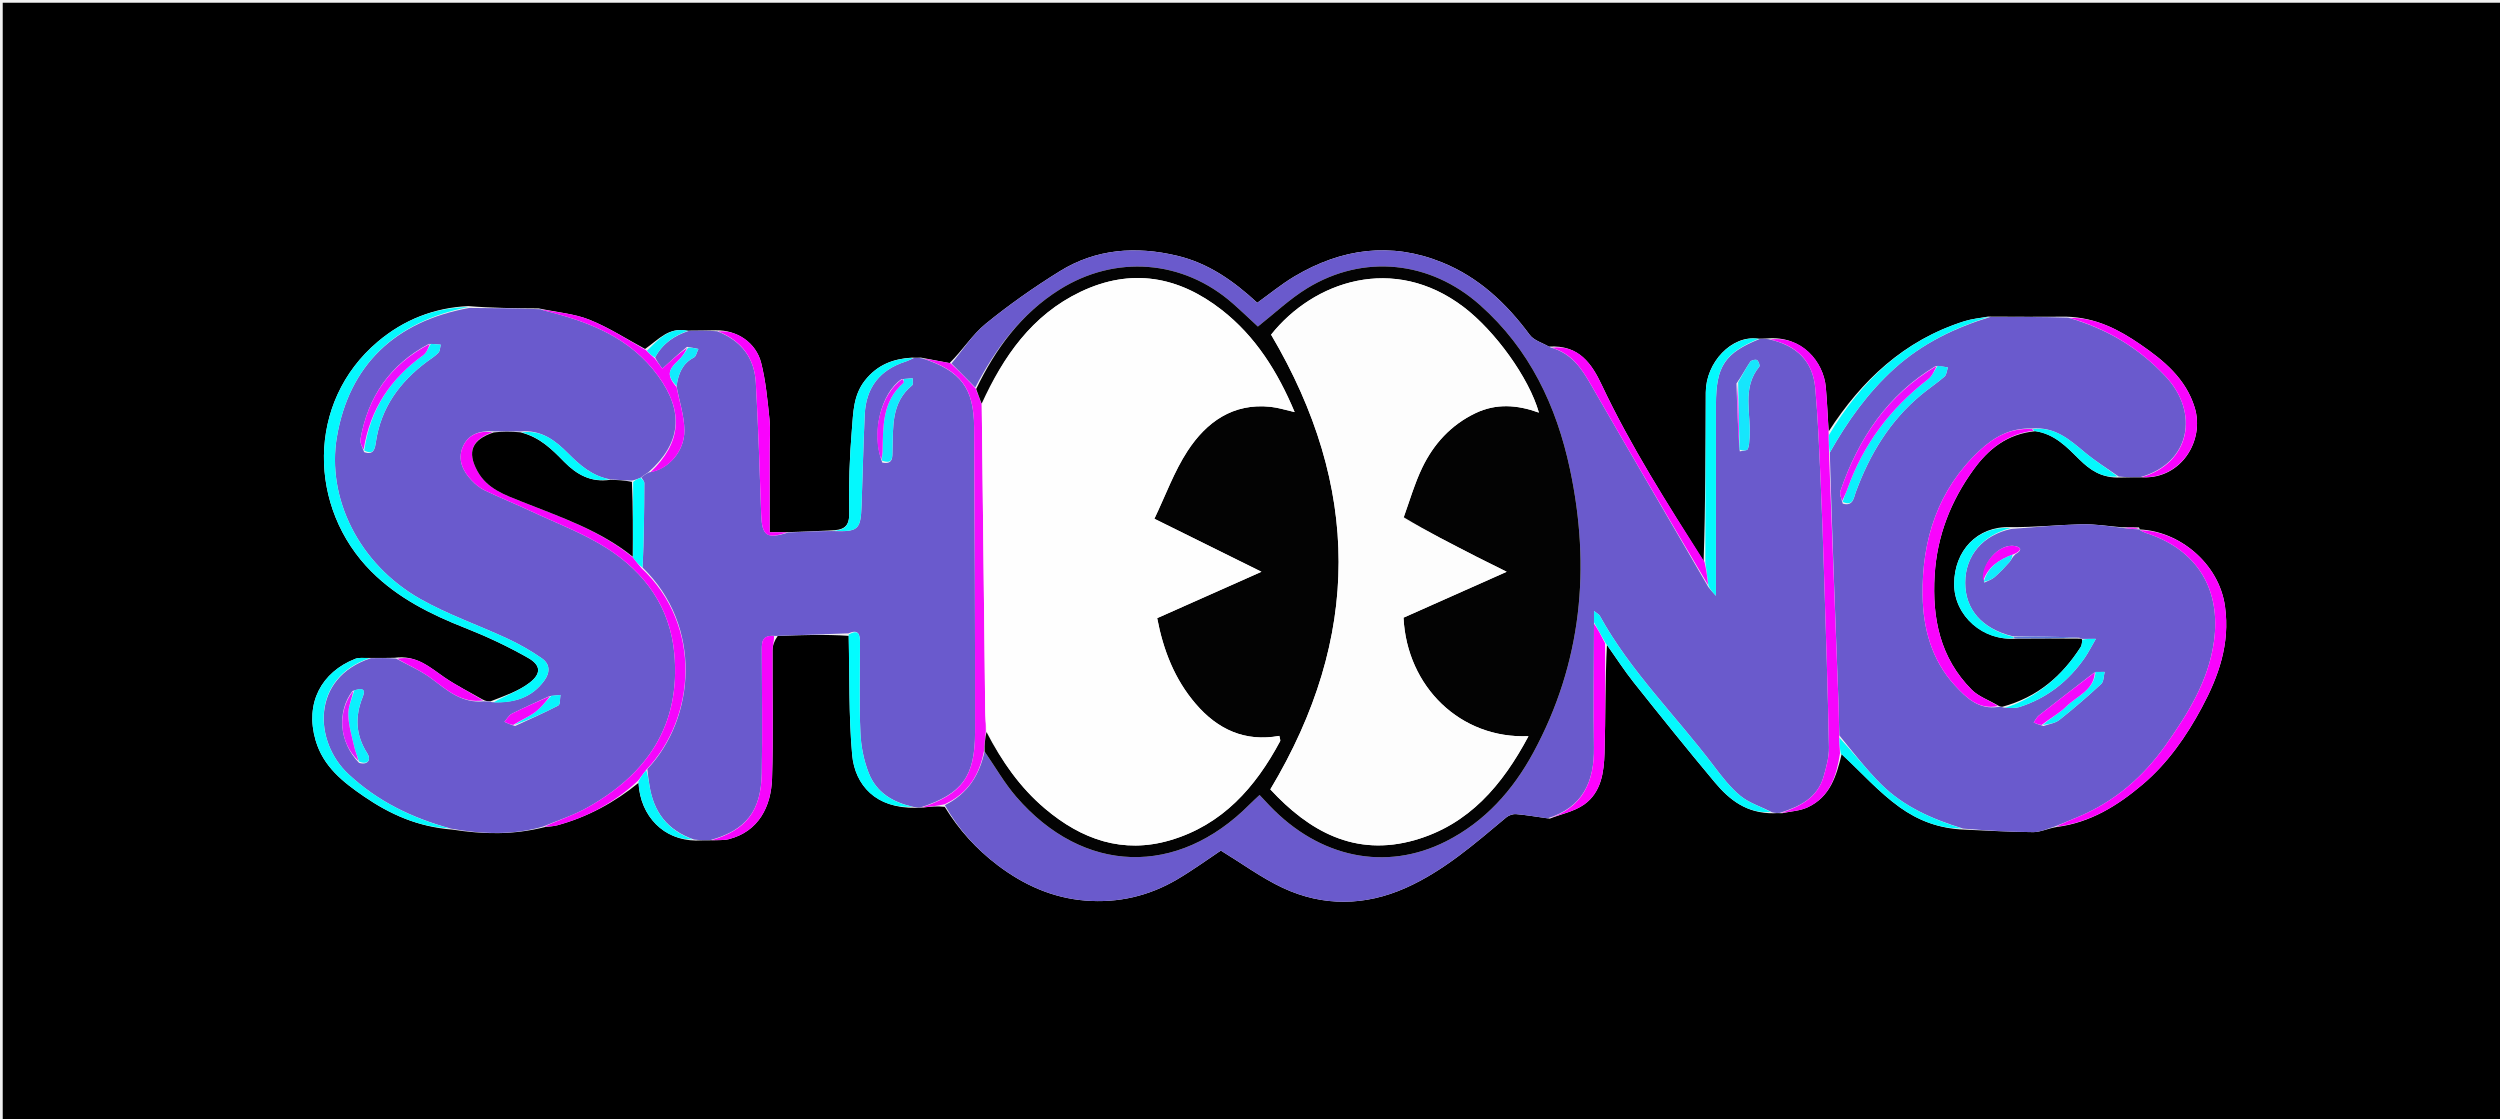
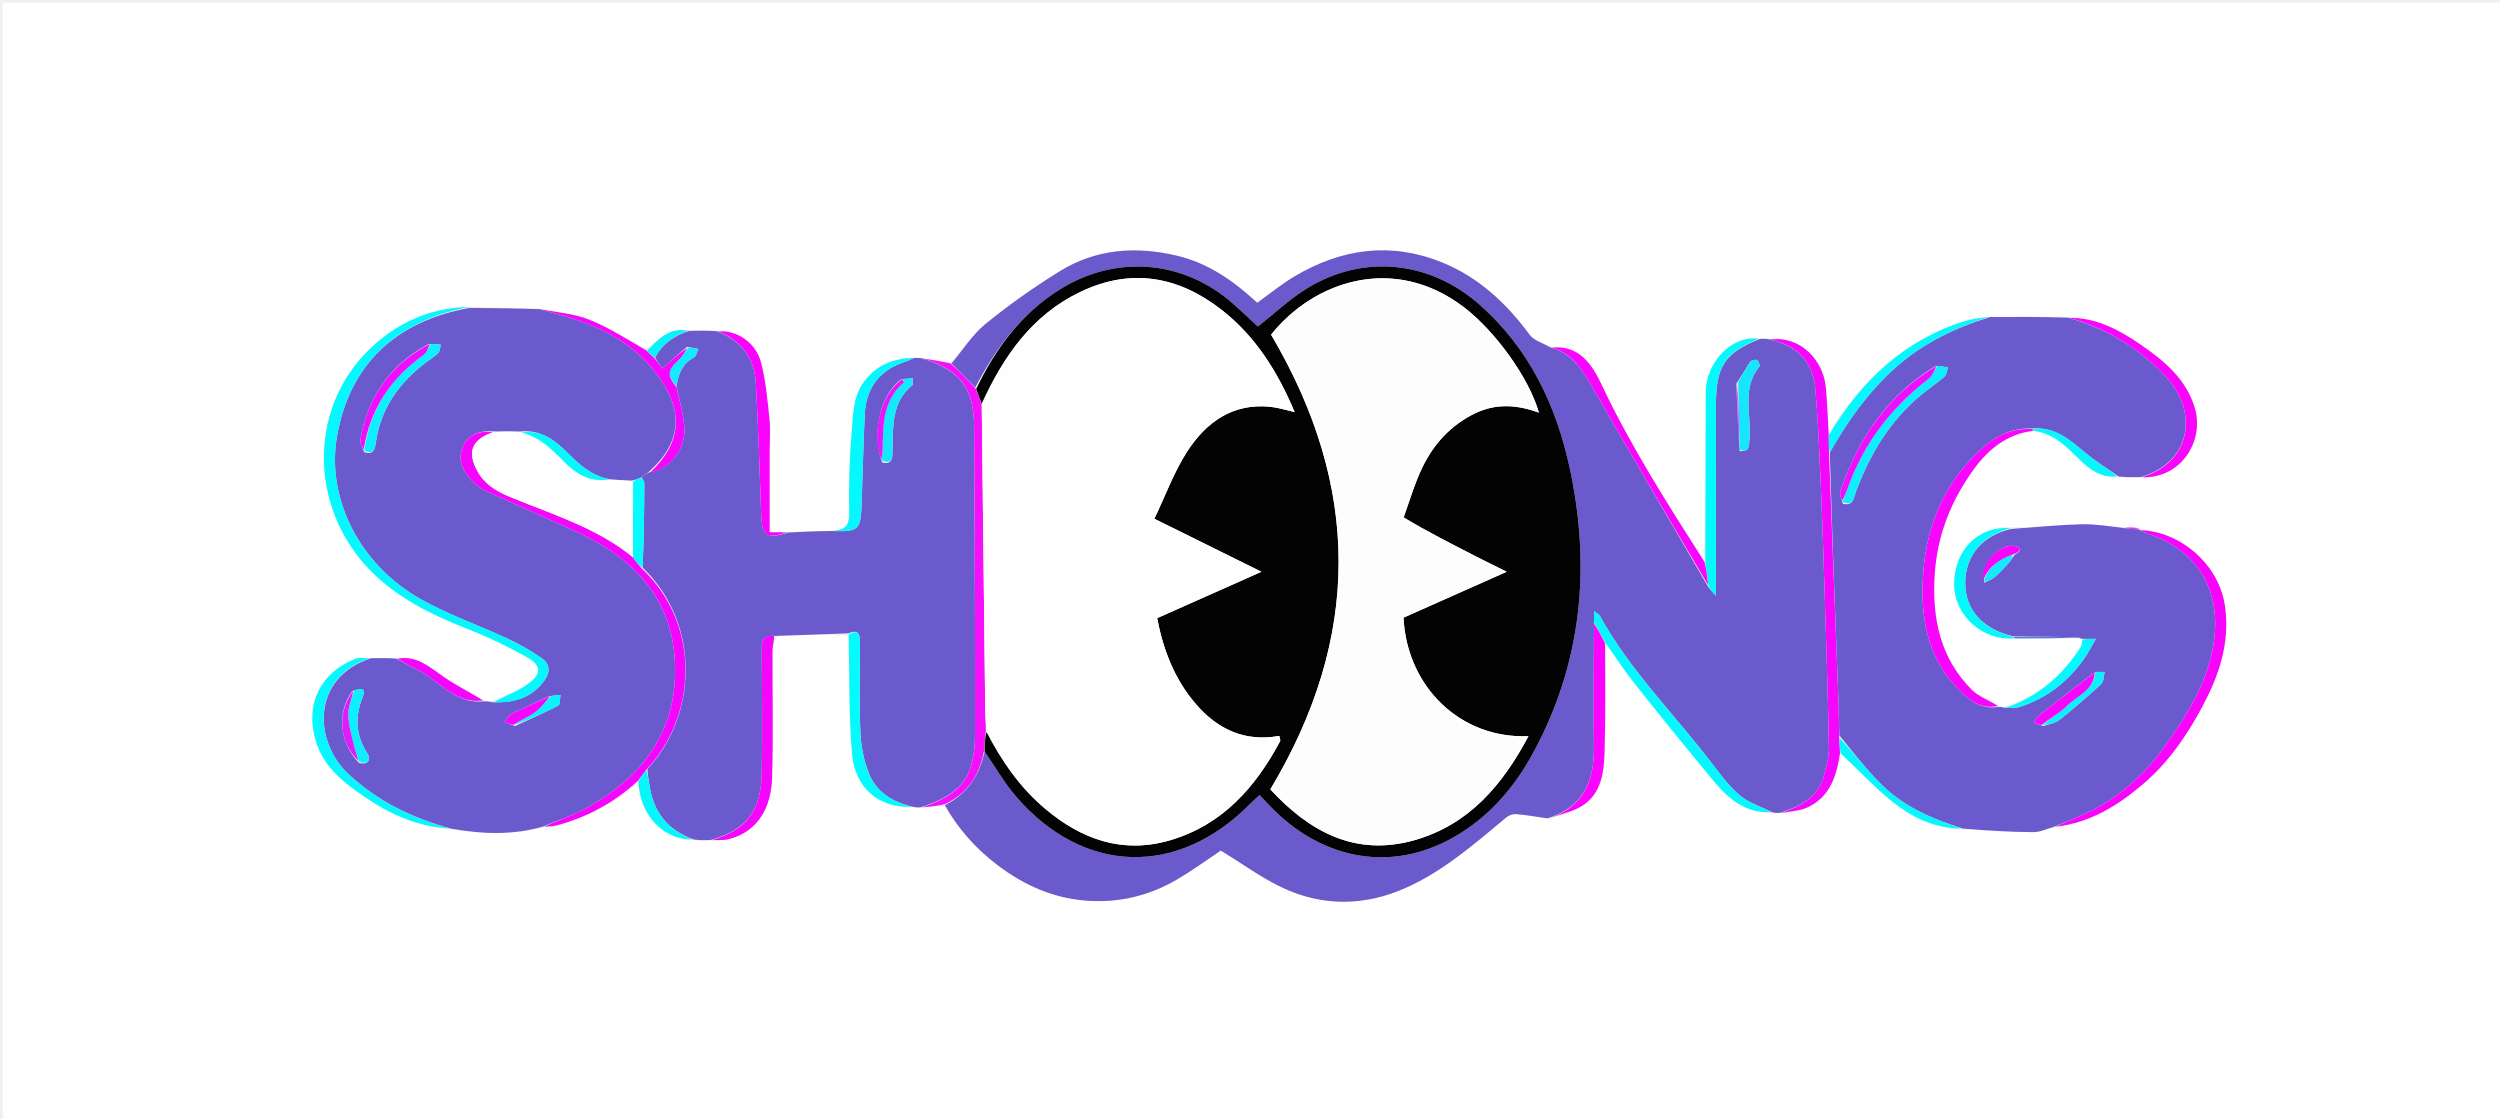
<svg xmlns="http://www.w3.org/2000/svg" version="1.1" id="Layer_1" x="0px" y="0px" width="100%" viewBox="0 0 916 410" enable-background="new 0 0 916 410" xml:space="preserve">
-   <path fill="#000000" opacity="1" stroke="none" d=" M548,411   C365.333,411 183.167,411 1,411   C1,274.333 1,137.667 1,1   C306.333,1 611.666,1 917,1   C917,137.667 917,274.333 917,411   C794.167,411 671.333,411 548,411  M738.868,233.996   C746.573,233.947 754.278,233.898 762.44,234.001   C762.44,234.001 762.917,234.071 762.983,234.81   C762.781,235.577 762.758,236.457 762.351,237.092   C755.581,247.644 746.61,255.431 733.72,258.942   C733.241,258.96 732.762,258.979 731.863,258.354   C728.677,256.5 724.911,255.222 722.406,252.694   C710.885,241.065 707.89,226.653 708.86,210.715   C709.739,196.263 714.796,183.546 723.093,172.071   C728.449,164.663 735.359,158.978 745.774,157.991   C752.747,158.96 757.231,163.729 761.895,168.348   C765.759,172.174 770.121,175.241 776.909,174.972   C779.367,174.918 781.825,174.863 785.087,174.897   C799.132,175.493 807.888,161.479 804.119,149.27   C800.837,138.638 792.725,132.032 784.241,126.206   C776.466,120.867 767.96,116.333 757.141,116.027   C747.83,116.067 738.519,116.106 728.323,116.01   C725.475,116.553 722.54,116.818 719.792,117.682   C697.619,124.655 681.965,139.52 670.029,158.074   C669.69,152.707 669.46,147.33 668.989,141.974   C668.155,132.49 660.133,122.906 647.458,124.007   C646.585,124.061 645.712,124.115 644.013,124.082   C634.504,122.756 625.03,132.76 624.995,143.787   C624.93,164.523 624.884,185.259 624.202,205.722   C610.97,184.611 597.538,163.639 586.869,141.018   C583.329,133.511 578.581,126.261 567.496,126.993   C565.124,125.594 562.01,124.744 560.504,122.705   C551.969,111.152 541.824,101.616 528.394,96.159   C509.573,88.512 491.51,91.075 474.352,101.24   C469.521,104.103 465.143,107.733 460.66,110.938   C451.844,102.802 442.675,96.42 431.333,93.713   C416.223,90.106 401.586,91.14 388.24,99.418   C378.831,105.255 369.697,111.67 361.121,118.662   C356.25,122.635 352.749,128.289 347.92,133.024   C344.696,132.412 341.471,131.8 337.418,131.023   C336.576,131.072 335.734,131.121 334.068,131.042   C327.212,131.458 321.457,133.668 316.939,139.374   C312.628,144.818 312.655,151.189 312.136,157.311   C311.273,167.493 310.944,177.761 311.153,187.977   C311.257,193.086 309.113,194.268 304.131,194.361   C299.041,194.606 293.951,194.852 287.988,195.004   C286.406,195.004 284.823,195.004 282.007,195.004   C282.007,184.783 282.007,175.098 282.007,165.413   C282.007,161.435 282.346,157.421 281.932,153.486   C281.208,146.595 280.583,139.609 278.881,132.927   C276.992,125.509 269.932,120.839 262.177,121.016   C258.951,121.081 255.725,121.145 251.727,121.157   C245.039,119.749 241.253,124.447 236.358,127.858   C229.58,124.224 223.044,119.986 215.947,117.148   C210.388,114.926 204.136,114.437 197.404,113   C188.928,112.943 180.452,112.886 171.569,112.153   C159.022,112.721 147.861,117.224 138.398,125.215   C112.175,147.362 112.817,186.187 136.132,209.467   C145.755,219.076 157.828,225.135 170.492,230.109   C178.393,233.213 186.15,236.868 193.522,241.065   C198.214,243.736 198.372,246.832 194.03,250.168   C190.083,253.2 185.095,254.876 179.74,256.961   C178.893,256.963 178.047,256.966 176.812,256.304   C172.122,253.612 167.236,251.206 162.792,248.156   C157.436,244.479 152.595,239.911 144.5,241.014   C141.634,241.065 138.769,241.116 135.073,241.074   C133.432,241.157 131.625,240.819 130.177,241.39   C117.763,246.284 111.652,257.618 115.64,271.271   C118.458,280.919 125.687,286.548 133.355,291.808   C142.895,298.352 153.228,303.005 165.829,303.977   C176.957,305.696 188.037,306.017 199.834,302.993   C201.274,302.802 202.758,302.772 204.147,302.394   C215.365,299.344 225.292,293.927 233.973,286.836   C234.55,299.409 243.681,307.873 254.906,307.973   C256.717,307.915 258.527,307.858 261.15,307.882   C263.105,307.762 265.138,307.948 267.002,307.473   C277.917,304.69 282.559,295.564 282.884,285.168   C283.373,269.556 282.98,253.918 283.056,238.291   C283.064,236.564 283.684,234.84 284.951,233.018   C293.593,232.698 302.234,232.377 310.984,232.979   C311.322,247.499 310.94,262.084 312.227,276.519   C313.232,287.798 321.12,296.261 335.583,295.982   C336.196,295.917 336.809,295.852 338.191,295.891   C340.748,295.589 343.304,295.288 346.148,295.632   C351.26,303.985 357.74,311.106 365.539,317.015   C375.095,324.255 385.691,329.018 397.752,329.978   C409.701,330.93 420.94,328.296 431.241,322.251   C437.103,318.811 442.615,314.773 447.311,311.651   C455.197,316.465 462.224,321.66 469.983,325.297   C484.829,332.257 500.226,331.953 515.114,325.301   C528.967,319.112 540.347,309.139 551.888,299.504   C552.811,298.734 554.329,298.196 555.506,298.297   C559.354,298.628 563.173,299.305 567.841,299.947   C572.097,298.26 576.877,297.307 580.491,294.723   C586.694,290.286 587.685,282.911 587.9,275.922   C588.308,262.627 588.109,249.314 588.792,236.275   C592.048,240.877 595.095,245.644 598.599,250.048   C608.407,262.376 618.267,274.668 628.382,286.743   C633.701,293.094 640.071,298.069 649.837,297.983   C650.612,297.932 651.388,297.88 652.977,297.966   C656.094,297.283 659.455,297.126 662.283,295.818   C670.591,291.976 672.898,284.233 674.792,276.273   C681.815,282.846 688.287,290.186 696.032,295.755   C702.598,300.476 710.457,303.677 719.852,303.978   C728.232,304.322 736.611,304.857 744.992,304.897   C747.597,304.909 750.208,303.578 753.687,302.991   C765.889,301.402 775.848,295.202 784.979,287.489   C794.233,279.673 801.106,269.752 806.728,259.281   C812.838,247.9 817.165,235.961 815.241,222.17   C813.037,206.371 798.381,194.593 783.998,193.997   C783.998,193.997 784.064,193.974 783.725,193.244   C781.849,193.218 779.973,193.192 777.384,193.183   C772.424,192.786 767.45,191.948 762.506,192.092   C753.98,192.34 745.472,193.199 736.543,193.15   C724.399,192.714 716.068,201.841 716.002,213.892   C715.936,225.817 726.884,235.003 738.868,233.996  z" />
+   <path fill="#ffffff" opacity="1" stroke="none" d=" M548,411   C365.333,411 183.167,411 1,411   C1,274.333 1,137.667 1,1   C306.333,1 611.666,1 917,1   C917,137.667 917,274.333 917,411   C794.167,411 671.333,411 548,411  M738.868,233.996   C746.573,233.947 754.278,233.898 762.44,234.001   C762.44,234.001 762.917,234.071 762.983,234.81   C762.781,235.577 762.758,236.457 762.351,237.092   C755.581,247.644 746.61,255.431 733.72,258.942   C733.241,258.96 732.762,258.979 731.863,258.354   C728.677,256.5 724.911,255.222 722.406,252.694   C710.885,241.065 707.89,226.653 708.86,210.715   C709.739,196.263 714.796,183.546 723.093,172.071   C728.449,164.663 735.359,158.978 745.774,157.991   C752.747,158.96 757.231,163.729 761.895,168.348   C765.759,172.174 770.121,175.241 776.909,174.972   C779.367,174.918 781.825,174.863 785.087,174.897   C799.132,175.493 807.888,161.479 804.119,149.27   C800.837,138.638 792.725,132.032 784.241,126.206   C776.466,120.867 767.96,116.333 757.141,116.027   C747.83,116.067 738.519,116.106 728.323,116.01   C725.475,116.553 722.54,116.818 719.792,117.682   C697.619,124.655 681.965,139.52 670.029,158.074   C669.69,152.707 669.46,147.33 668.989,141.974   C668.155,132.49 660.133,122.906 647.458,124.007   C646.585,124.061 645.712,124.115 644.013,124.082   C634.504,122.756 625.03,132.76 624.995,143.787   C624.93,164.523 624.884,185.259 624.202,205.722   C610.97,184.611 597.538,163.639 586.869,141.018   C583.329,133.511 578.581,126.261 567.496,126.993   C565.124,125.594 562.01,124.744 560.504,122.705   C551.969,111.152 541.824,101.616 528.394,96.159   C509.573,88.512 491.51,91.075 474.352,101.24   C469.521,104.103 465.143,107.733 460.66,110.938   C451.844,102.802 442.675,96.42 431.333,93.713   C416.223,90.106 401.586,91.14 388.24,99.418   C378.831,105.255 369.697,111.67 361.121,118.662   C356.25,122.635 352.749,128.289 347.92,133.024   C344.696,132.412 341.471,131.8 337.418,131.023   C336.576,131.072 335.734,131.121 334.068,131.042   C327.212,131.458 321.457,133.668 316.939,139.374   C312.628,144.818 312.655,151.189 312.136,157.311   C311.273,167.493 310.944,177.761 311.153,187.977   C311.257,193.086 309.113,194.268 304.131,194.361   C299.041,194.606 293.951,194.852 287.988,195.004   C286.406,195.004 284.823,195.004 282.007,195.004   C282.007,184.783 282.007,175.098 282.007,165.413   C282.007,161.435 282.346,157.421 281.932,153.486   C281.208,146.595 280.583,139.609 278.881,132.927   C276.992,125.509 269.932,120.839 262.177,121.016   C258.951,121.081 255.725,121.145 251.727,121.157   C245.039,119.749 241.253,124.447 236.358,127.858   C229.58,124.224 223.044,119.986 215.947,117.148   C210.388,114.926 204.136,114.437 197.404,113   C188.928,112.943 180.452,112.886 171.569,112.153   C159.022,112.721 147.861,117.224 138.398,125.215   C112.175,147.362 112.817,186.187 136.132,209.467   C145.755,219.076 157.828,225.135 170.492,230.109   C178.393,233.213 186.15,236.868 193.522,241.065   C198.214,243.736 198.372,246.832 194.03,250.168   C190.083,253.2 185.095,254.876 179.74,256.961   C178.893,256.963 178.047,256.966 176.812,256.304   C172.122,253.612 167.236,251.206 162.792,248.156   C157.436,244.479 152.595,239.911 144.5,241.014   C141.634,241.065 138.769,241.116 135.073,241.074   C133.432,241.157 131.625,240.819 130.177,241.39   C117.763,246.284 111.652,257.618 115.64,271.271   C118.458,280.919 125.687,286.548 133.355,291.808   C142.895,298.352 153.228,303.005 165.829,303.977   C176.957,305.696 188.037,306.017 199.834,302.993   C201.274,302.802 202.758,302.772 204.147,302.394   C215.365,299.344 225.292,293.927 233.973,286.836   C234.55,299.409 243.681,307.873 254.906,307.973   C256.717,307.915 258.527,307.858 261.15,307.882   C263.105,307.762 265.138,307.948 267.002,307.473   C277.917,304.69 282.559,295.564 282.884,285.168   C283.373,269.556 282.98,253.918 283.056,238.291   C283.064,236.564 283.684,234.84 284.951,233.018   C293.593,232.698 302.234,232.377 310.984,232.979   C311.322,247.499 310.94,262.084 312.227,276.519   C313.232,287.798 321.12,296.261 335.583,295.982   C336.196,295.917 336.809,295.852 338.191,295.891   C340.748,295.589 343.304,295.288 346.148,295.632   C351.26,303.985 357.74,311.106 365.539,317.015   C375.095,324.255 385.691,329.018 397.752,329.978   C409.701,330.93 420.94,328.296 431.241,322.251   C437.103,318.811 442.615,314.773 447.311,311.651   C455.197,316.465 462.224,321.66 469.983,325.297   C484.829,332.257 500.226,331.953 515.114,325.301   C528.967,319.112 540.347,309.139 551.888,299.504   C552.811,298.734 554.329,298.196 555.506,298.297   C559.354,298.628 563.173,299.305 567.841,299.947   C572.097,298.26 576.877,297.307 580.491,294.723   C586.694,290.286 587.685,282.911 587.9,275.922   C588.308,262.627 588.109,249.314 588.792,236.275   C592.048,240.877 595.095,245.644 598.599,250.048   C608.407,262.376 618.267,274.668 628.382,286.743   C633.701,293.094 640.071,298.069 649.837,297.983   C650.612,297.932 651.388,297.88 652.977,297.966   C656.094,297.283 659.455,297.126 662.283,295.818   C670.591,291.976 672.898,284.233 674.792,276.273   C681.815,282.846 688.287,290.186 696.032,295.755   C702.598,300.476 710.457,303.677 719.852,303.978   C728.232,304.322 736.611,304.857 744.992,304.897   C747.597,304.909 750.208,303.578 753.687,302.991   C765.889,301.402 775.848,295.202 784.979,287.489   C794.233,279.673 801.106,269.752 806.728,259.281   C812.838,247.9 817.165,235.961 815.241,222.17   C813.037,206.371 798.381,194.593 783.998,193.997   C783.998,193.997 784.064,193.974 783.725,193.244   C781.849,193.218 779.973,193.192 777.384,193.183   C772.424,192.786 767.45,191.948 762.506,192.092   C753.98,192.34 745.472,193.199 736.543,193.15   C724.399,192.714 716.068,201.841 716.002,213.892   C715.936,225.817 726.884,235.003 738.868,233.996  z" />
  <path fill="#6A5ACD" opacity="1" stroke="none" d=" M762.917,234.071   C762.917,234.071 762.44,234.001 761.892,233.664   C753.491,233.259 745.639,233.191 737.412,233.118   C726.15,230.368 720.02,223.273 720.056,213.459   C720.093,203.506 726.513,196.04 736.957,193.802   C745.472,193.199 753.98,192.34 762.506,192.092   C767.45,191.948 772.424,192.786 778,193.454   C780.432,193.809 782.248,193.891 784.064,193.974   C784.064,193.974 783.998,193.997 784.144,194.296   C785.23,194.92 786.167,195.251 787.109,195.57   C805.163,201.672 813.856,216.101 811.19,235.074   C809.149,249.594 801.641,261.503 793.459,273.083   C785.333,284.586 774.987,293.522 761.926,299.097   C758.904,300.386 755.854,301.609 752.816,302.862   C750.208,303.578 747.597,304.909 744.992,304.897   C736.611,304.857 728.232,304.322 719.247,303.602   C707.707,300.048 697.42,295.466 689.263,287.365   C683.791,281.93 679.07,275.739 673.927,269.434   C673.781,265.329 673.786,261.673 673.649,258.022   C672.497,227.346 671.318,196.671 670.434,165.824   C676.965,154.237 684.431,143.786 694.155,134.998   C704.317,125.815 716.266,120.09 729.208,116.146   C738.519,116.106 747.83,116.067 757.772,116.39   C772.023,120.456 783.577,127.445 793.318,137.744   C806.038,151.192 802.49,169.694 784.283,174.808   C781.825,174.863 779.367,174.918 776.301,174.604   C771.808,171.483 767.732,168.961 764.083,165.926   C758.421,161.219 753.005,156.256 744.442,157.017   C736.504,156.724 730.498,160.237 725.323,165.08   C710.024,179.397 704.155,197.748 704.438,218.077   C704.606,230.186 707.722,241.859 716.264,251.126   C720.466,255.684 725.08,260.185 732.283,258.998   C732.762,258.979 733.241,258.96 734.279,259.288   C736.616,259.43 738.488,259.52 740.153,258.975   C750.102,255.72 757.921,249.558 763.86,241.001   C765.207,239.061 766.266,236.92 767.924,234.071   C765.458,234.071 764.188,234.071 762.917,234.071  M727.053,213.487   C728.31,212.832 729.745,212.381 730.787,211.478   C732.74,209.784 734.527,207.883 736.256,205.954   C736.93,205.201 737.261,204.141 738.532,202.985   C740.708,201.837 740.865,200.576 738.31,200.076   C732.507,198.94 725.417,206.834 727.053,213.487  M767.259,246.476   C760.515,251.688 753.752,256.875 747.052,262.142   C746.238,262.781 745.764,263.853 745.133,264.724   C746.074,265.132 747.015,265.54 748.739,266.016   C750.7,265.296 753.005,265.011 754.559,263.778   C759.842,259.589 764.954,255.167 769.898,250.583   C770.854,249.697 770.759,247.679 771.149,246.183   C770.037,246.181 768.926,246.18 767.259,246.476  M709.271,134.09   C691.533,144.68 680.938,160.753 674.339,179.828   C673.934,180.999 674.635,182.553 675.204,184.54   C678.995,185.637 679.2,182.371 679.958,180.311   C685.04,166.494 692.401,154.237 703.845,144.722   C706.653,142.387 709.73,140.37 712.475,137.969   C713.263,137.279 713.321,135.756 713.714,134.615   C712.463,134.414 711.212,134.213 709.271,134.09  z" />
  <path fill="#6A5ACC" opacity="1" stroke="none" d=" M652.164,297.829   C651.388,297.88 650.612,297.932 649.259,297.618   C644.982,295.427 640.801,294.183 637.706,291.625   C633.917,288.492 630.802,284.436 627.805,280.471   C613.971,262.17 597.377,245.963 586.182,225.656   C585.865,225.08 585.109,224.746 584.04,223.878   C584.04,225.723 584.04,226.87 584.042,228.485   C584.016,243.93 583.794,258.91 584.019,273.884   C584.209,286.548 579.809,295.867 567.002,299.849   C563.173,299.305 559.354,298.628 555.506,298.297   C554.329,298.196 552.811,298.734 551.888,299.504   C540.347,309.139 528.967,319.112 515.114,325.301   C500.226,331.953 484.829,332.257 469.983,325.297   C462.224,321.66 455.197,316.465 447.311,311.651   C442.615,314.773 437.103,318.811 431.241,322.251   C420.94,328.296 409.701,330.93 397.752,329.978   C385.691,329.018 375.095,324.255 365.539,317.015   C357.74,311.106 351.26,303.985 346.199,295.02   C354.773,290.726 358.913,283.807 360.747,275.347   C364.724,281.111 368.051,286.969 372.375,291.965   C396.997,320.416 431.396,321.42 457.877,294.717   C459.003,293.582 460.201,292.52 461.507,291.289   C462.935,292.808 464.06,294.025 465.206,295.222   C483.517,314.356 507.763,319.39 529.761,308.295   C544.076,301.076 554.349,289.543 561.86,275.657   C579.595,242.868 582.9,208.001 575.246,171.977   C570.304,148.717 560.447,127.886 542.226,111.725   C524.039,95.595 499.625,92.949 478.919,105.639   C472.501,109.572 466.935,114.893 460.886,119.653   C457.976,116.968 454.864,113.973 451.622,111.127   C433.404,95.133 408.611,93.286 388.188,106.133   C374.151,114.964 364.818,127.67 357.334,141.977   C354.276,138.896 351.454,136.041 348.632,133.186   C352.749,128.289 356.25,122.635 361.121,118.662   C369.697,111.67 378.831,105.255 388.24,99.418   C401.586,91.14 416.223,90.106 431.333,93.713   C442.675,96.42 451.844,102.802 460.66,110.938   C465.143,107.733 469.521,104.103 474.352,101.24   C491.51,91.075 509.573,88.512 528.394,96.159   C541.824,101.616 551.969,111.152 560.504,122.705   C562.01,124.744 565.124,125.594 568.124,127.303   C576.018,129.53 579.596,135.178 583.069,141.214   C597.204,165.777 611.519,190.236 625.922,215.083   C626.831,216.249 627.586,217.067 628.72,218.294   C628.72,194.317 628.697,171.266 628.729,148.215   C628.749,134.098 631.991,129.318 644.84,124.169   C645.712,124.115 646.585,124.061 648.142,124.302   C658.435,126.607 664.232,132.428 665.112,142.212   C666.107,153.29 666.546,164.423 667.054,175.54   C667.6,187.502 667.993,199.471 668.37,211.44   C669.024,232.217 669.721,252.995 670.125,273.778   C670.195,277.339 669.167,281.004 668.179,284.488   C665.907,292.491 659.294,295.526 652.164,297.829  M636.235,140.509   C636.478,148.625 636.721,156.741 637.453,165.383   C638.458,165.134 640.061,165.17 640.345,164.576   C640.946,163.317 640.934,161.735 641.041,160.276   C641.684,151.562 638.067,142.268 644.616,134.317   C644.917,133.951 644.337,132.267 643.749,131.933   C643.192,131.616 641.666,131.987 641.292,132.543   C639.672,134.953 638.317,137.541 636.235,140.509  z" />
  <path fill="#6A5ACD" opacity="1" stroke="none" d=" M198.998,302.841   C188.037,306.017 176.957,305.696 165.207,303.608   C150.734,299.647 138.31,293.547 127.691,283.67   C114.943,271.813 113.892,248.347 135.903,241.166   C138.769,241.116 141.634,241.065 145.16,241.31   C149.954,243.927 154.404,245.831 158.149,248.665   C163.903,253.019 169.29,257.749 177.2,256.969   C178.047,256.966 178.893,256.963 180.379,257.278   C188.339,257.608 194.76,255.695 199.362,249.463   C201.685,246.317 201.547,243.31 198.501,241.191   C194.583,238.465 190.371,236.064 186.043,234.044   C175.363,229.059 164.074,225.197 153.877,219.396   C131.513,206.674 119.595,182.48 123.452,160.025   C127.936,133.929 144.58,117.74 171.977,112.829   C180.452,112.886 188.928,112.943 198.071,113.304   C199.059,113.696 199.379,113.789 199.701,113.869   C215.794,117.88 230.889,123.642 241.145,137.756   C250.685,150.886 249.614,162.327 237.572,173.021   C236.488,173.654 235.744,174.288 234.693,175.05   C233.589,175.501 232.792,175.823 231.535,176.084   C228.58,175.95 226.086,175.877 223.337,175.613   C216.889,174.342 212.502,170.478 208.232,166.2   C203.523,161.482 198.366,157.329 190.54,158.079   C187.067,158.053 184.043,158.084 180.608,158.052   C175.428,157.685 171.424,159.323 169.549,163.776   C167.593,168.421 169.548,172.593 172.839,176.04   C174.198,177.463 175.811,178.816 177.568,179.658   C183.102,182.308 188.804,184.605 194.358,187.215   C203.812,191.658 213.763,195.359 222.49,200.955   C236.345,209.839 245.538,222.565 247.072,239.533   C249.439,265.719 237.036,283.806 214.897,296.065   C209.884,298.842 204.313,300.609 198.998,302.841  M188.742,266.008   C194.046,263.541 199.411,261.188 204.586,258.476   C205.317,258.093 205.127,255.954 205.363,254.628   C204.235,254.732 203.106,254.836 201.284,255.067   C196.695,257.191 192.059,259.22 187.551,261.504   C186.426,262.074 185.718,263.465 184.818,264.479   C185.852,264.97 186.887,265.461 188.742,266.008  M129.134,253.181   C123.384,260.773 124.239,272.009 131.56,279.533   C134.917,280.451 135.994,278.262 134.615,276.111   C130.254,269.306 129.981,262.567 132.951,255.215   C134.026,252.553 132.874,251.899 129.134,253.181  M133.424,165.654   C137.013,166.968 137.394,164.195 137.721,161.98   C139.578,149.411 146.386,140.036 156.314,132.606   C157.771,131.515 159.376,130.561 160.614,129.26   C161.249,128.593 161.224,127.299 161.498,126.289   C160.285,126.184 159.072,126.079 157.153,126.003   C142.98,133.483 134.811,145.311 132.06,160.956   C131.836,162.228 132.66,163.684 133.424,165.654  z" />
  <path fill="#6A5ACD" opacity="1" stroke="none" d=" M235.001,174.922   C235.744,174.288 236.488,173.654 237.964,173.047   C244.988,171.946 250.852,165.245 250.772,157.66   C250.717,152.391 248.924,147.141 247.891,141.503   C248.556,136.858 250.038,133.178 254.217,131.006   C255.085,130.554 255.348,128.937 255.89,127.857   C254.612,127.587 253.334,127.316 251.706,127.086   C248.549,129.695 245.742,132.264 242.675,135.069   C242.012,134.171 240.959,132.746 240.024,130.98   C242.867,125.67 247.262,122.889 252.499,121.21   C255.725,121.145 258.951,121.081 262.772,121.375   C271.882,124.967 276.437,131.353 276.933,140.226   C277.831,156.282 278.355,172.361 278.897,188.435   C279.164,196.354 280.93,197.636 288.861,195.097   C293.951,194.852 299.041,194.606 304.755,194.568   C314.464,194.951 315.355,194.15 315.679,185.21   C316.08,174.107 316.318,162.997 316.839,151.901   C317.306,141.925 322.417,135.49 331.776,132.491   C332.846,132.148 333.855,131.614 334.893,131.169   C335.734,131.121 336.576,131.072 338.06,131.347   C352.028,135.905 356.828,142.179 356.918,156.581   C357.151,193.838 357.283,231.095 357.26,268.352   C357.251,284.569 352.469,290.867 337.422,295.786   C336.809,295.852 336.196,295.917 334.88,295.682   C326.864,293.979 321.034,290.19 318.309,283.256   C316.475,278.59 315.452,273.371 315.244,268.351   C314.792,257.436 315.075,246.49 315.101,235.558   C315.108,232.593 314.657,230.365 310.876,232.056   C302.234,232.377 293.593,232.698 284.077,233.013   C279.144,232.572 279.118,235.316 279.123,238.138   C279.15,253.229 279.392,268.324 279.108,283.409   C278.847,297.273 273.286,304.141 260.338,307.801   C258.527,307.858 256.717,307.915 254.286,307.61   C244.339,304.147 239.515,297.386 237.988,287.951   C237.672,286.002 237.392,284.046 237.193,281.772   C254.841,263.186 257.531,229.295 235.456,207.973   C235.919,197.478 236.048,187.251 236.081,177.024   C236.084,176.324 235.377,175.622 235.001,174.922  M330.289,138.933   C322.767,144.056 319.112,158.719 323.262,169.491   C327.385,170.342 326.922,167.328 327.002,164.936   C327.292,156.373 326.467,147.509 334.219,141.174   C334.68,140.798 334.368,139.476 334.415,138.594   C333.274,138.684 332.134,138.775 330.289,138.933  z" />
  <path fill="#05F8FD" opacity="1" stroke="none" d=" M171.773,112.491   C144.58,117.74 127.936,133.929 123.452,160.025   C119.595,182.48 131.513,206.674 153.877,219.396   C164.074,225.197 175.363,229.059 186.043,234.044   C190.371,236.064 194.583,238.465 198.501,241.191   C201.547,243.31 201.685,246.317 199.362,249.463   C194.76,255.695 188.339,257.608 180.792,257.372   C185.095,254.876 190.083,253.2 194.03,250.168   C198.372,246.832 198.214,243.736 193.522,241.065   C186.15,236.868 178.393,233.213 170.492,230.109   C157.828,225.135 145.755,219.076 136.132,209.467   C112.817,186.187 112.175,147.362 138.398,125.215   C147.861,117.224 159.022,112.721 171.773,112.491  z" />
  <path fill="#F506FC" opacity="1" stroke="none" d=" M652.571,297.898   C659.294,295.526 665.907,292.491 668.179,284.488   C669.167,281.004 670.195,277.339 670.125,273.778   C669.721,252.995 669.024,232.217 668.37,211.44   C667.993,199.471 667.6,187.502 667.054,175.54   C666.546,164.423 666.107,153.29 665.112,142.212   C664.232,132.428 658.435,126.607 648.572,124.394   C660.133,122.906 668.155,132.49 668.989,141.974   C669.46,147.33 669.69,152.707 670.026,158.964   C670.064,161.901 670.106,163.948 670.148,165.996   C671.318,196.671 672.497,227.346 673.649,258.022   C673.786,261.673 673.781,265.329 673.872,269.873   C673.993,272.512 674.083,274.259 674.174,276.006   C672.898,284.233 670.591,291.976 662.283,295.818   C659.455,297.126 656.094,297.283 652.571,297.898  z" />
  <path fill="#F50FFB" opacity="1" stroke="none" d=" M337.807,295.839   C352.469,290.867 357.251,284.569 357.26,268.352   C357.283,231.095 357.151,193.838 356.918,156.581   C356.828,142.179 352.028,135.905 338.474,131.43   C341.471,131.8 344.696,132.412 348.276,133.105   C351.454,136.041 354.276,138.896 357.431,142.305   C358.396,144.548 359.028,146.238 359.712,148.389   C360.167,186.081 360.564,223.311 360.984,260.541   C361.01,262.859 361.213,265.174 361.207,267.887   C360.906,270.537 360.732,272.79 360.557,275.043   C358.913,283.807 354.773,290.726 346.055,294.696   C343.304,295.288 340.748,295.589 337.807,295.839  z" />
  <path fill="#F605FC" opacity="1" stroke="none" d=" M235.099,208.241   C257.531,229.295 254.841,263.186 236.894,281.904   C235.608,283.575 234.719,284.791 233.829,286.007   C225.292,293.927 215.365,299.344 204.147,302.394   C202.758,302.772 201.274,302.802 199.416,302.917   C204.313,300.609 209.884,298.842 214.897,296.065   C237.036,283.806 249.439,265.719 247.072,239.533   C245.538,222.565 236.345,209.839 222.49,200.955   C213.763,195.359 203.812,191.658 194.358,187.215   C188.804,184.605 183.102,182.308 177.568,179.658   C175.811,178.816 174.198,177.463 172.839,176.04   C169.548,172.593 167.593,168.421 169.549,163.776   C171.424,159.323 175.428,157.685 180.46,158.382   C172.889,161.07 171.059,165.52 174.918,172.603   C178.506,179.187 185.173,181.409 191.409,183.893   C205.456,189.488 219.837,194.314 231.958,204.301   C233.086,205.821 234.092,207.031 235.099,208.241  z" />
  <path fill="#F903FD" opacity="1" stroke="none" d=" M753.252,302.926   C755.854,301.609 758.904,300.386 761.926,299.097   C774.987,293.522 785.333,284.586 793.459,273.083   C801.641,261.503 809.149,249.594 811.19,235.074   C813.856,216.101 805.163,201.672 787.109,195.57   C786.167,195.251 785.23,194.92 784.135,194.262   C798.381,194.593 813.037,206.371 815.241,222.17   C817.165,235.961 812.838,247.9 806.728,259.281   C801.106,269.752 794.233,279.673 784.979,287.489   C775.848,295.202 765.889,301.402 753.252,302.926  z" />
  <path fill="#F904FD" opacity="1" stroke="none" d=" M732.073,258.676   C725.08,260.185 720.466,255.684 716.264,251.126   C707.722,241.859 704.606,230.186 704.438,218.077   C704.155,197.748 710.024,179.397 725.323,165.08   C730.498,160.237 736.504,156.724 744.498,157.223   C744.975,157.413 744.999,157.839 744.999,157.839   C735.359,158.978 728.449,164.663 723.093,172.071   C714.796,183.546 709.739,196.263 708.86,210.715   C707.89,226.653 710.885,241.065 722.406,252.694   C724.911,255.222 728.677,256.5 732.073,258.676  z" />
  <path fill="#04F9FD" opacity="1" stroke="none" d=" M644.426,124.125   C631.991,129.318 628.749,134.098 628.729,148.215   C628.697,171.266 628.72,194.317 628.72,218.294   C627.586,217.067 626.831,216.249 625.988,214.681   C625.543,211.285 625.187,208.64 624.83,205.995   C624.884,185.259 624.93,164.523 624.995,143.787   C625.03,132.76 634.504,122.756 644.426,124.125  z" />
  <path fill="#F904FD" opacity="1" stroke="none" d=" M624.516,205.858   C625.187,208.64 625.543,211.285 625.834,214.331   C611.519,190.236 597.204,165.777 583.069,141.214   C579.596,135.178 576.018,129.53 568.519,127.401   C578.581,126.261 583.329,133.511 586.869,141.018   C597.538,163.639 610.97,184.611 624.516,205.858  z" />
  <path fill="#F605FC" opacity="1" stroke="none" d=" M260.744,307.842   C273.286,304.141 278.847,297.273 279.108,283.409   C279.392,268.324 279.15,253.229 279.123,238.138   C279.118,235.316 279.144,232.572 283.612,233.061   C283.684,234.84 283.064,236.564 283.056,238.291   C282.98,253.918 283.373,269.556 282.884,285.168   C282.559,295.564 277.917,304.69 267.002,307.473   C265.138,307.948 263.105,307.762 260.744,307.842  z" />
  <path fill="#05F8FD" opacity="1" stroke="none" d=" M584.04,228.017   C584.04,226.87 584.04,225.723 584.04,223.878   C585.109,224.746 585.865,225.08 586.182,225.656   C597.377,245.963 613.971,262.17 627.805,280.471   C630.802,284.436 633.917,288.492 637.706,291.625   C640.801,294.183 644.982,295.427 648.875,297.55   C640.071,298.069 633.701,293.094 628.382,286.743   C618.267,274.668 608.407,262.376 598.599,250.048   C595.095,245.644 592.048,240.877 588.399,235.783   C586.685,232.866 585.362,230.441 584.04,228.017  z" />
  <path fill="#F903FD" opacity="1" stroke="none" d=" M288.425,195.05   C280.93,197.636 279.164,196.354 278.897,188.435   C278.355,172.361 277.831,156.282 276.933,140.226   C276.437,131.353 271.882,124.967 263.187,121.446   C269.932,120.839 276.992,125.509 278.881,132.927   C280.583,139.609 281.208,146.595 281.932,153.486   C282.346,157.421 282.007,161.435 282.007,165.413   C282.007,175.098 282.007,184.783 282.007,195.004   C284.823,195.004 286.406,195.004 288.425,195.05  z" />
  <path fill="#05F8FD" opacity="1" stroke="none" d=" M135.488,241.12   C113.892,248.347 114.943,271.813 127.691,283.67   C138.31,293.547 150.734,299.647 164.781,303.538   C153.228,303.005 142.895,298.352 133.355,291.808   C125.687,286.548 118.458,280.919 115.64,271.271   C111.652,257.618 117.763,246.284 130.177,241.39   C131.625,240.819 133.432,241.157 135.488,241.12  z" />
  <path fill="#FD02FE" opacity="1" stroke="none" d=" M584.042,228.485   C585.362,230.441 586.685,232.866 588.085,235.649   C588.109,249.314 588.308,262.627 587.9,275.922   C587.685,282.911 586.694,290.286 580.491,294.723   C576.877,297.307 572.097,298.26 567.422,299.898   C579.809,295.867 584.209,286.548 584.019,273.884   C583.794,258.91 584.016,243.93 584.042,228.485  z" />
  <path fill="#F407FC" opacity="1" stroke="none" d=" M247.907,141.882   C248.924,147.141 250.717,152.391 250.772,157.66   C250.852,165.245 244.988,171.946 238.305,173.048   C249.614,162.327 250.685,150.886 241.145,137.756   C230.889,123.642 215.794,117.88 199.701,113.869   C199.379,113.789 199.059,113.696 198.465,113.394   C204.136,114.437 210.388,114.926 215.947,117.148   C223.044,119.986 229.58,124.224 236.725,128.333   C238.03,129.644 238.968,130.482 239.906,131.32   C240.959,132.746 242.012,134.171 242.675,135.069   C245.742,132.264 248.549,129.695 251.745,127.459   C250.955,129.221 249.923,130.81 248.573,132.053   C244.576,135.735 244.39,137.623 247.907,141.882  z" />
  <path fill="#04F8FD" opacity="1" stroke="none" d=" M334.48,131.106   C333.855,131.614 332.846,132.148 331.776,132.491   C322.417,135.49 317.306,141.925 316.839,151.901   C316.318,162.997 316.08,174.107 315.679,185.21   C315.355,194.15 314.464,194.951 305.13,194.464   C309.113,194.268 311.257,193.086 311.153,187.977   C310.944,177.761 311.273,167.493 312.136,157.311   C312.655,151.189 312.628,144.818 316.939,139.374   C321.457,133.668 327.212,131.458 334.48,131.106  z" />
  <path fill="#02FCFE" opacity="1" stroke="none" d=" M310.93,232.517   C314.657,230.365 315.108,232.593 315.101,235.558   C315.075,246.49 314.792,257.436 315.244,268.351   C315.452,273.371 316.475,278.59 318.309,283.256   C321.034,290.19 326.864,293.979 334.423,295.6   C321.12,296.261 313.232,287.798 312.227,276.519   C310.94,262.084 311.322,247.499 310.93,232.517  z" />
  <path fill="#F904FD" opacity="1" stroke="none" d=" M784.685,174.852   C802.49,169.694 806.038,151.192 793.318,137.744   C783.577,127.445 772.023,120.456 758.205,116.457   C767.96,116.333 776.466,120.867 784.241,126.206   C792.725,132.032 800.837,138.638 804.119,149.27   C807.888,161.479 799.132,175.493 784.685,174.852  z" />
  <path fill="#04F8FD" opacity="1" stroke="none" d=" M670.434,165.824   C670.106,163.948 670.064,161.901 670.098,159.424   C681.965,139.52 697.619,124.655 719.792,117.682   C722.54,116.818 725.475,116.553 728.766,116.078   C716.266,120.09 704.317,125.815 694.155,134.998   C684.431,143.786 676.965,154.237 670.434,165.824  z" />
  <path fill="#04F9FD" opacity="1" stroke="none" d=" M736.75,193.476   C726.513,196.04 720.093,203.506 720.056,213.459   C720.02,223.273 726.15,230.368 737.461,233.292   C737.885,233.47 737.936,233.829 737.936,233.829   C726.884,235.003 715.936,225.817 716.002,213.892   C716.068,201.841 724.399,192.714 736.75,193.476  z" />
  <path fill="#04F8FD" opacity="1" stroke="none" d=" M674.483,276.139   C674.083,274.259 673.993,272.512 673.957,270.325   C679.07,275.739 683.791,281.93 689.263,287.365   C697.42,295.466 707.707,300.048 718.823,303.532   C710.457,303.677 702.598,300.476 696.032,295.755   C688.287,290.186 681.815,282.846 674.483,276.139  z" />
  <path fill="#04F8FD" opacity="1" stroke="none" d=" M762.95,234.441   C764.188,234.071 765.458,234.071 767.924,234.071   C766.266,236.92 765.207,239.061 763.86,241.001   C757.921,249.558 750.102,255.72 740.153,258.975   C738.488,259.52 736.616,259.43 734.628,259.376   C746.61,255.431 755.581,247.644 762.351,237.092   C762.758,236.457 762.781,235.577 762.95,234.441  z" />
  <path fill="#06F6FD" opacity="1" stroke="none" d=" M233.901,286.421   C234.719,284.791 235.608,283.575 236.797,282.226   C237.392,284.046 237.672,286.002 237.988,287.951   C239.515,297.386 244.339,304.147 253.838,307.542   C243.681,307.873 234.55,299.409 233.901,286.421  z" />
  <path fill="#04F9FD" opacity="1" stroke="none" d=" M745.387,157.915   C744.999,157.839 744.975,157.413 744.919,157.208   C753.005,156.256 758.421,161.219 764.083,165.926   C767.732,168.961 771.808,171.483 775.847,174.537   C770.121,175.241 765.759,172.174 761.895,168.348   C757.231,163.729 752.747,158.96 745.387,157.915  z" />
  <path fill="#F605FC" opacity="1" stroke="none" d=" M177.006,256.636   C169.29,257.749 163.903,253.019 158.149,248.665   C154.404,245.831 149.954,243.927 145.571,241.4   C152.595,239.911 157.436,244.479 162.792,248.156   C167.236,251.206 172.122,253.612 177.006,256.636  z" />
  <path fill="#08F4FD" opacity="1" stroke="none" d=" M240.024,130.98   C238.968,130.482 238.03,129.644 237.045,128.483   C241.253,124.447 245.039,119.749 252.113,121.183   C247.262,122.889 242.867,125.67 240.024,130.98  z" />
  <path fill="#5879D9" opacity="1" stroke="none" d=" M738.402,233.912   C737.936,233.829 737.885,233.47 737.836,233.297   C745.639,233.191 753.491,233.259 761.663,233.588   C754.278,233.898 746.573,233.947 738.402,233.912  z" />
  <path fill="#F903FD" opacity="1" stroke="none" d=" M783.894,193.609   C782.248,193.891 780.432,193.809 778.357,193.446   C779.973,193.192 781.849,193.218 783.894,193.609  z" />
  <path fill="#0CEFFC" opacity="1" stroke="none" d=" M709.96,134.013   C711.212,134.213 712.463,134.414 713.714,134.615   C713.321,135.756 713.263,137.279 712.475,137.969   C709.73,140.37 706.653,142.387 703.845,144.722   C692.401,154.237 685.04,166.494 679.958,180.311   C679.2,182.371 678.995,185.637 675.152,183.898   C675.704,181.894 676.402,180.568 676.896,179.169   C682.682,162.778 692.712,149.546 706.44,138.966   C707.974,137.784 708.804,135.686 709.96,134.013  z" />
  <path fill="#EE0EFD" opacity="1" stroke="none" d=" M709.616,134.051   C708.804,135.686 707.974,137.784 706.44,138.966   C692.712,149.546 682.682,162.778 676.896,179.169   C676.402,180.568 675.704,181.894 674.961,183.592   C674.635,182.553 673.934,180.999 674.339,179.828   C680.938,160.753 691.533,144.68 709.616,134.051  z" />
  <path fill="#0BF2FD" opacity="1" stroke="none" d=" M767.814,246.178   C768.926,246.18 770.037,246.181 771.149,246.183   C770.759,247.679 770.854,249.697 769.898,250.583   C764.954,255.167 759.842,259.589 754.559,263.778   C753.005,265.011 750.7,265.296 748.45,265.653   C751.17,263.165 754.512,261.381 757.106,258.835   C761.042,254.972 767.25,252.91 767.814,246.178  z" />
  <path fill="#F408FD" opacity="1" stroke="none" d=" M767.536,246.327   C767.25,252.91 761.042,254.972 757.106,258.835   C754.512,261.381 751.17,263.165 748.059,265.619   C747.015,265.54 746.074,265.132 745.133,264.724   C745.764,263.853 746.238,262.781 747.052,262.142   C753.752,256.875 760.515,251.688 767.536,246.327  z" />
  <path fill="#F705FD" opacity="1" stroke="none" d=" M726.622,212.899   C725.417,206.834 732.507,198.94 738.31,200.076   C740.865,200.576 740.708,201.837 737.797,203.07   C732.364,205.098 728.34,207.763 726.622,212.899  z" />
  <path fill="#10ECFD" opacity="1" stroke="none" d=" M726.838,213.193   C728.34,207.763 732.364,205.098 737.405,203.188   C737.261,204.141 736.93,205.201 736.256,205.954   C734.527,207.883 732.74,209.784 730.787,211.478   C729.745,212.381 728.31,212.832 726.838,213.193  z" />
  <path fill="#030303" opacity="1" stroke="none" d=" M359.661,147.927   C359.028,146.238 358.396,144.548 357.666,142.531   C364.818,127.67 374.151,114.964 388.188,106.133   C408.611,93.286 433.404,95.133 451.622,111.127   C454.864,113.973 457.976,116.968 460.886,119.653   C466.935,114.893 472.501,109.572 478.919,105.639   C499.625,92.949 524.039,95.595 542.226,111.725   C560.447,127.886 570.304,148.717 575.246,171.977   C582.9,208.001 579.595,242.868 561.86,275.657   C554.349,289.543 544.076,301.076 529.761,308.295   C507.763,319.39 483.517,314.356 465.206,295.222   C464.06,294.025 462.935,292.808 461.507,291.289   C460.201,292.52 459.003,293.582 457.877,294.717   C431.396,321.42 396.997,320.416 372.375,291.965   C368.051,286.969 364.724,281.111 360.747,275.347   C360.732,272.79 360.906,270.537 361.444,268.219   C367.004,278.915 373.745,288.55 382.914,296.297   C396.268,307.579 411.357,312.965 428.715,307.875   C447.839,302.267 459.991,288.525 469.045,271.547   C469.218,271.223 468.916,270.646 468.738,269.631   C456.209,271.913 446.198,267.312 438.147,257.944   C430.368,248.893 426.223,238.211 423.984,226.486   C436.709,220.826 449.173,215.282 462.185,209.495   C449.098,203.018 436.64,196.852 422.958,190.08   C427.069,181.494 430.181,172.811 435.079,165.291   C442.02,154.633 451.774,147.603 465.528,149.058   C468.36,149.357 471.128,150.267 474.356,150.991   C468.115,136.145 460.023,123.245 447.677,113.591   C431.835,101.201 414.435,98.057 395.862,106.95   C378.098,115.456 367.582,130.603 359.661,147.927  M514.281,189.495   C516.517,183.437 518.309,177.166 521.094,171.373   C525.292,162.641 531.642,155.686 540.574,151.397   C548.209,147.73 555.94,148.306 563.853,151.183   C560.182,138.304 547.755,121.237 536.334,112.54   C510.557,92.914 481.23,103.135 465.732,122.622   C498.635,178.359 498.9,233.422 465.452,289.229   C479.475,304.404 496.379,314.158 518.504,307.773   C538.185,302.093 550.427,287.777 560.032,269.73   C535.156,270.778 515.507,251.722 514.244,226.309   C526.612,220.807 539.049,215.275 552.035,209.498   C547.947,207.461 544.52,205.789 541.124,204.055   C532.14,199.468 523.169,194.854 514.281,189.495  z" />
  <path fill="#16E6FC" opacity="1" stroke="none" d=" M636.866,140.065   C638.317,137.541 639.672,134.953 641.292,132.543   C641.666,131.987 643.192,131.616 643.749,131.933   C644.337,132.267 644.917,133.951 644.616,134.317   C638.067,142.268 641.684,151.562 641.041,160.276   C640.934,161.735 640.946,163.317 640.345,164.576   C640.061,165.17 638.458,165.134 637.384,164.768   C637.165,156.124 637.016,148.094 636.866,140.065  z" />
  <path fill="#E915FE" opacity="1" stroke="none" d=" M636.551,140.287   C637.016,148.094 637.165,156.124 637.139,164.505   C636.721,156.741 636.478,148.625 636.551,140.287  z" />
-   <path fill="#000000" opacity="1" stroke="none" d=" M231.838,203.991   C219.837,194.314 205.456,189.488 191.409,183.893   C185.173,181.409 178.506,179.187 174.918,172.603   C171.059,165.52 172.889,161.07 180.872,158.444   C184.043,158.084 187.067,158.053 190.696,158.407   C197.844,160.191 202.281,164.688 206.718,169.215   C211.342,173.932 216.694,176.867 223.591,175.803   C226.086,175.877 228.58,175.95 231.536,176.54   C231.944,186.035 231.891,195.013 231.838,203.991  z" />
+   <path fill="#ffffff" opacity="1" stroke="none" d=" M231.838,203.991   C219.837,194.314 205.456,189.488 191.409,183.893   C185.173,181.409 178.506,179.187 174.918,172.603   C171.059,165.52 172.889,161.07 180.872,158.444   C184.043,158.084 187.067,158.053 190.696,158.407   C197.844,160.191 202.281,164.688 206.718,169.215   C211.342,173.932 216.694,176.867 223.591,175.803   C226.086,175.877 228.58,175.95 231.536,176.54   C231.944,186.035 231.891,195.013 231.838,203.991  z" />
  <path fill="#0CF1FD" opacity="1" stroke="none" d=" M157.859,125.974   C159.072,126.079 160.285,126.184 161.498,126.289   C161.224,127.299 161.249,128.593 160.614,129.26   C159.376,130.561 157.771,131.515 156.314,132.606   C146.386,140.036 139.578,149.411 137.721,161.98   C137.394,164.195 137.013,166.968 133.453,165.05   C135.627,149.837 143.183,138.675 155.063,130.158   C156.339,129.243 156.943,127.391 157.859,125.974  z" />
  <path fill="#EE0EFD" opacity="1" stroke="none" d=" M157.506,125.988   C156.943,127.391 156.339,129.243 155.063,130.158   C143.183,138.675 135.627,149.837 133.239,164.75   C132.66,163.684 131.836,162.228 132.06,160.956   C134.811,145.311 142.98,133.483 157.506,125.988  z" />
  <path fill="#02FDFF" opacity="1" stroke="none" d=" M231.958,204.301   C231.891,195.013 231.944,186.035 231.997,176.6   C232.792,175.823 233.589,175.501 234.693,175.05   C235.377,175.622 236.084,176.324 236.081,177.024   C236.048,187.251 235.919,197.478 235.456,207.973   C234.092,207.031 233.086,205.821 231.958,204.301  z" />
  <path fill="#0CF0FD" opacity="1" stroke="none" d=" M129.787,252.964   C132.874,251.899 134.026,252.553 132.951,255.215   C129.981,262.567 130.254,269.306 134.615,276.111   C135.994,278.262 134.917,280.451 131.52,279.008   C130.907,276.862 130.169,275.279 129.793,273.614   C128.915,269.714 127.697,265.786 127.603,261.846   C127.532,258.905 129.002,255.926 129.787,252.964  z" />
  <path fill="#04F9FD" opacity="1" stroke="none" d=" M223.337,175.613   C216.694,176.867 211.342,173.932 206.718,169.215   C202.281,164.688 197.844,160.191 191.145,158.463   C198.366,157.329 203.523,161.482 208.232,166.2   C212.502,170.478 216.889,174.342 223.337,175.613  z" />
  <path fill="#08F4FD" opacity="1" stroke="none" d=" M201.978,254.941   C203.106,254.836 204.235,254.732 205.363,254.628   C205.127,255.954 205.317,258.093 204.586,258.476   C199.411,261.188 194.046,263.541 188.446,265.647   C190.812,263.856 193.676,262.698 196.079,260.918   C198.301,259.271 200.031,256.959 201.978,254.941  z" />
  <path fill="#E01BFC" opacity="1" stroke="none" d=" M129.46,253.073   C129.002,255.926 127.532,258.905 127.603,261.846   C127.697,265.786 128.915,269.714 129.793,273.614   C130.169,275.279 130.907,276.862 131.289,278.746   C124.239,272.009 123.384,260.773 129.46,253.073  z" />
  <path fill="#F407FC" opacity="1" stroke="none" d=" M201.631,255.004   C200.031,256.959 198.301,259.271 196.079,260.918   C193.676,262.698 190.812,263.856 188.035,265.619   C186.887,265.461 185.852,264.97 184.818,264.479   C185.718,263.465 186.426,262.074 187.551,261.504   C192.059,259.22 196.695,257.191 201.631,255.004  z" />
  <path fill="#10ECFD" opacity="1" stroke="none" d=" M330.993,138.865   C332.134,138.775 333.274,138.684 334.415,138.594   C334.368,139.476 334.68,140.798 334.219,141.174   C326.467,147.509 327.292,156.373 327.002,164.936   C326.922,167.328 327.385,170.342 323.15,168.754   C323.153,167.196 323.349,166.377 323.37,165.552   C323.601,156.408 323.146,147.067 331.076,140.25   C331.288,140.067 331.031,139.339 330.993,138.865  z" />
  <path fill="#E517FD" opacity="1" stroke="none" d=" M330.641,138.899   C331.031,139.339 331.288,140.067 331.076,140.25   C323.146,147.067 323.601,156.408 323.37,165.552   C323.349,166.377 323.153,167.196 322.931,168.448   C319.112,158.719 322.767,144.056 330.641,138.899  z" />
  <path fill="#11EBFD" opacity="1" stroke="none" d=" M247.891,141.503   C244.39,137.623 244.576,135.735 248.573,132.053   C249.923,130.81 250.955,129.221 252.094,127.418   C253.334,127.316 254.612,127.587 255.89,127.857   C255.348,128.937 255.085,130.554 254.217,131.006   C250.038,133.178 248.556,136.858 247.891,141.503  z" />
  <path fill="#FEFEFE" opacity="1" stroke="none" d=" M359.712,148.389   C367.582,130.603 378.098,115.456 395.862,106.95   C414.435,98.057 431.835,101.201 447.677,113.591   C460.023,123.245 468.115,136.145 474.356,150.991   C471.128,150.267 468.36,149.357 465.528,149.058   C451.774,147.603 442.02,154.633 435.079,165.291   C430.181,172.811 427.069,181.494 422.958,190.08   C436.64,196.852 449.098,203.018 462.185,209.495   C449.173,215.282 436.709,220.826 423.984,226.486   C426.223,238.211 430.368,248.893 438.147,257.944   C446.198,267.312 456.209,271.913 468.738,269.631   C468.916,270.646 469.218,271.223 469.045,271.547   C459.991,288.525 447.839,302.267 428.715,307.875   C411.357,312.965 396.268,307.579 382.914,296.297   C373.745,288.55 367.004,278.915 361.57,267.822   C361.213,265.174 361.01,262.859 360.984,260.541   C360.564,223.311 360.167,186.081 359.712,148.389  z" />
  <path fill="#FDFDFD" opacity="1" stroke="none" d=" M514.237,189.873   C523.169,194.854 532.14,199.468 541.124,204.055   C544.52,205.789 547.947,207.461 552.035,209.498   C539.049,215.275 526.612,220.807 514.244,226.309   C515.507,251.722 535.156,270.778 560.032,269.73   C550.427,287.777 538.185,302.093 518.504,307.773   C496.379,314.158 479.475,304.404 465.452,289.229   C498.9,233.422 498.635,178.359 465.732,122.622   C481.23,103.135 510.557,92.914 536.334,112.54   C547.755,121.237 560.182,138.304 563.853,151.183   C555.94,148.306 548.209,147.73 540.574,151.397   C531.642,155.686 525.292,162.641 521.094,171.373   C518.309,177.166 516.517,183.437 514.237,189.873  z" />
</svg>
